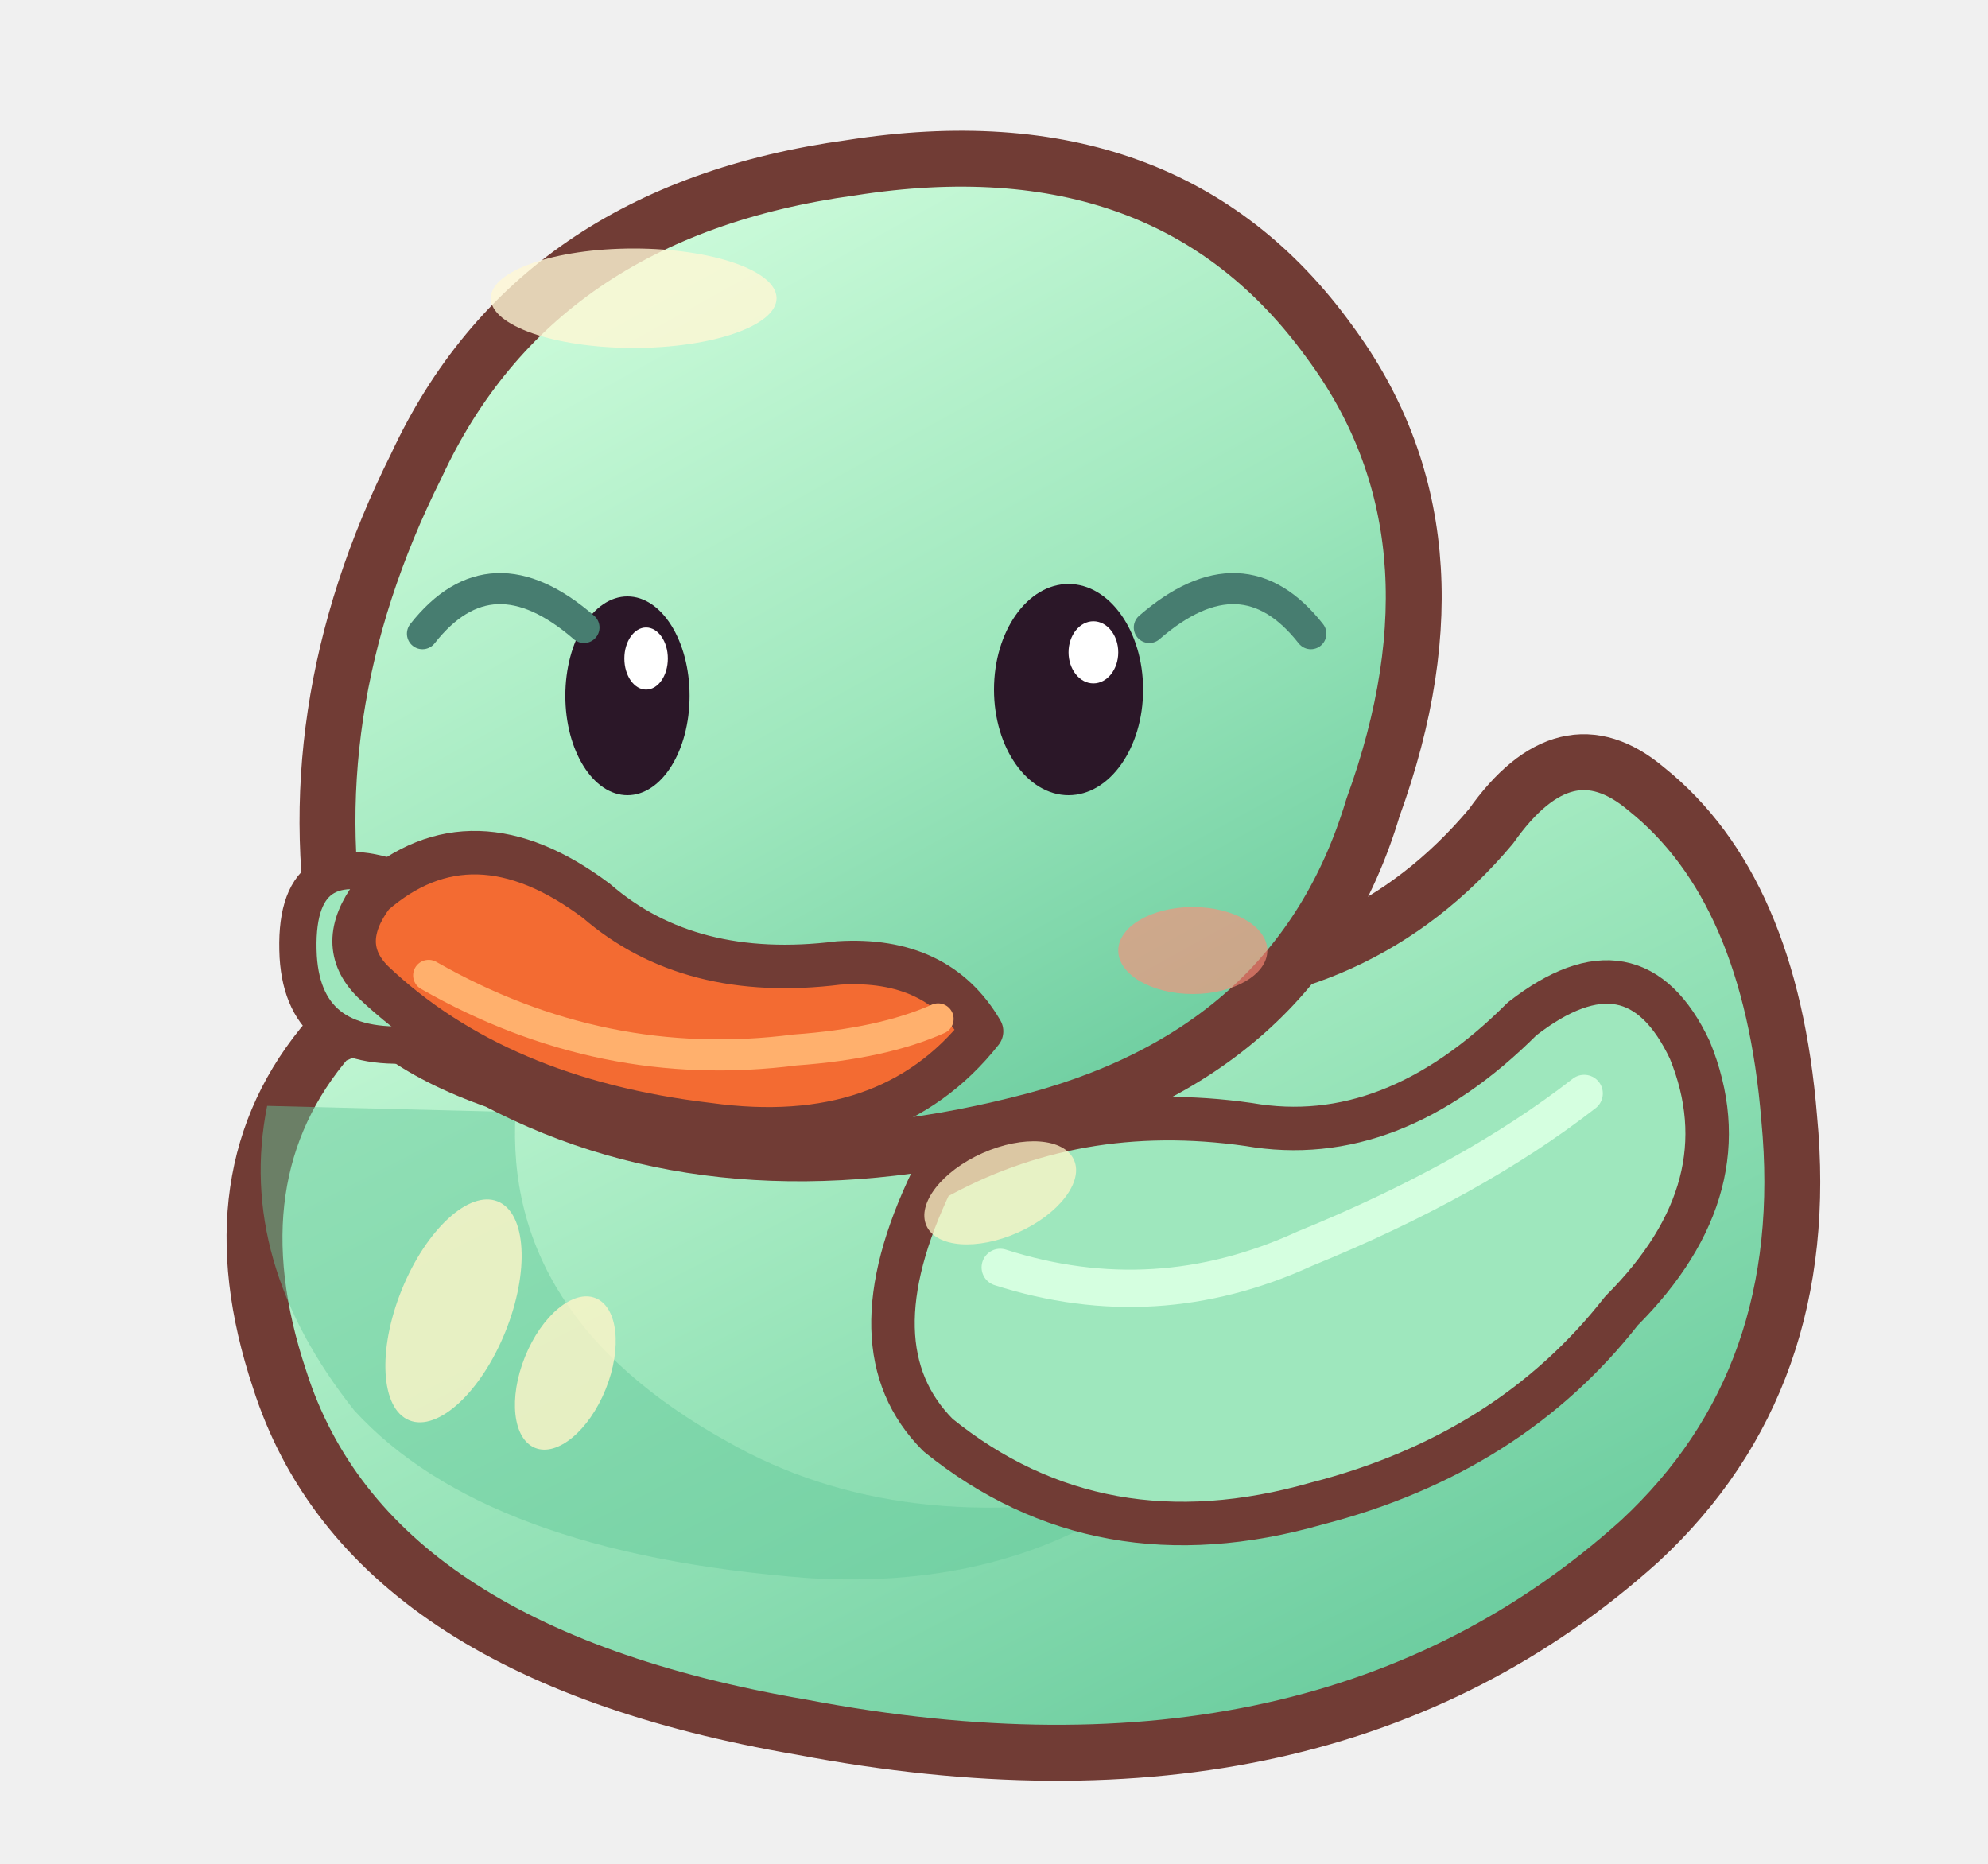
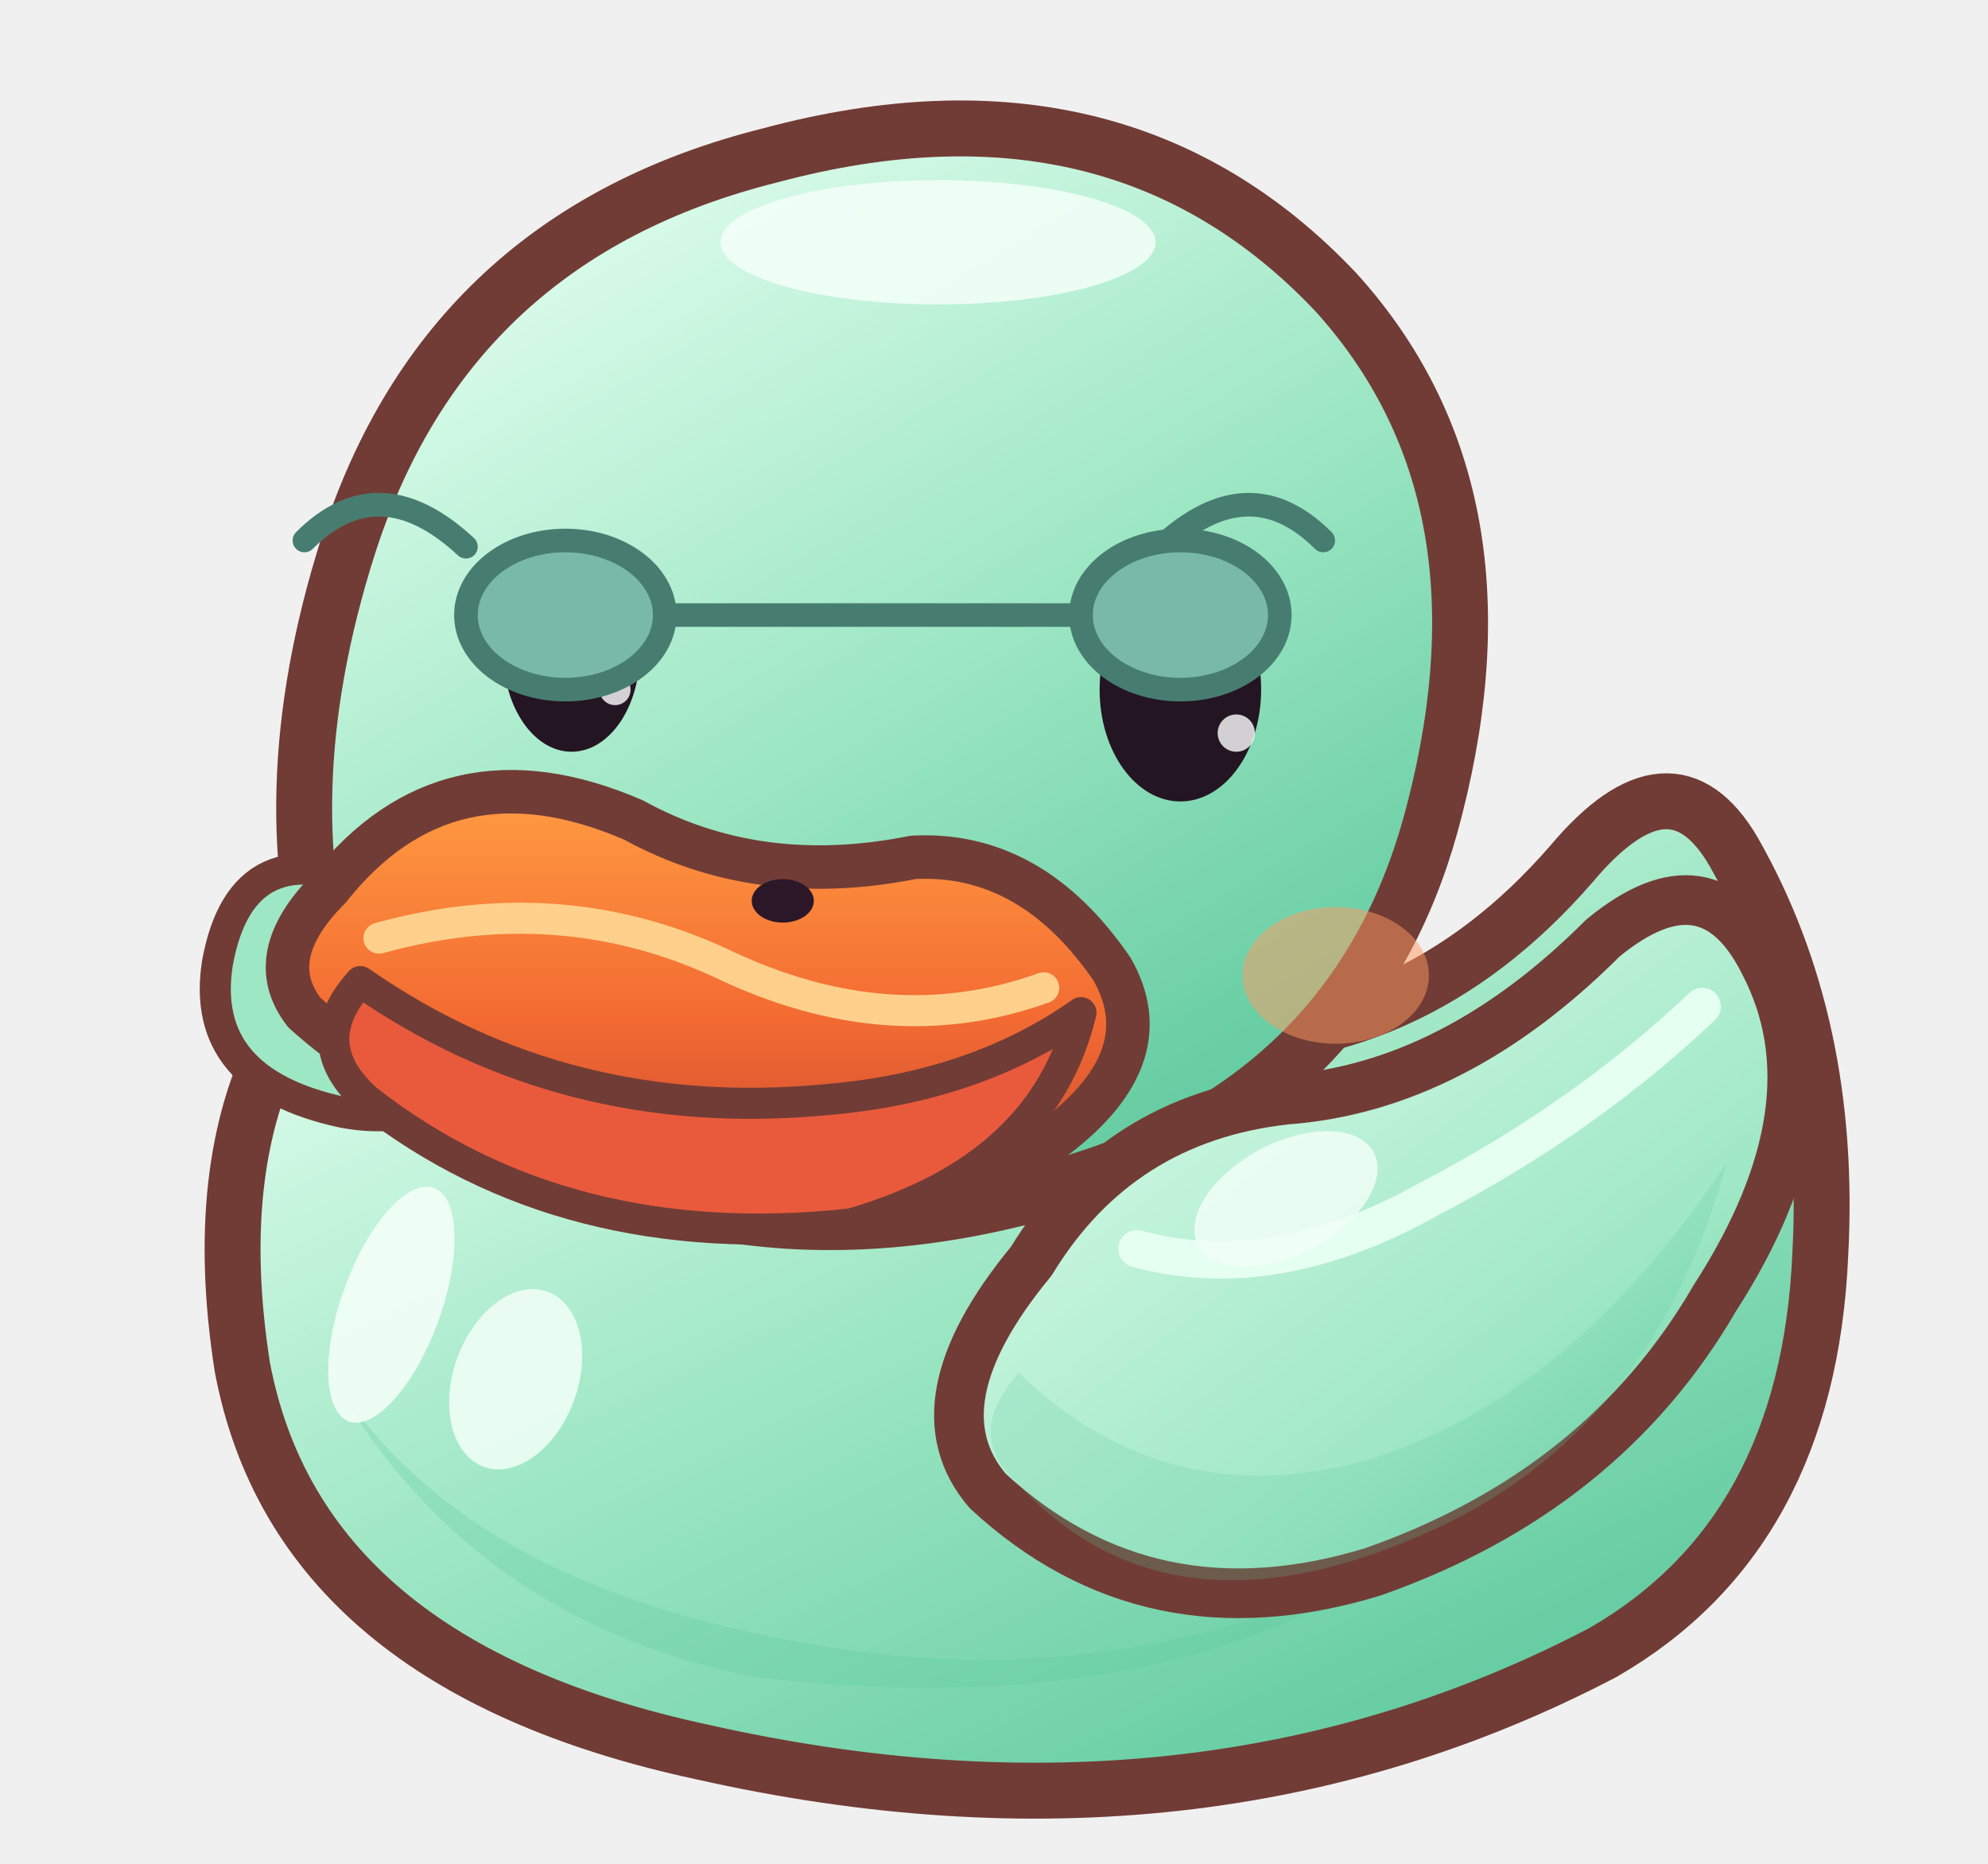
<svg xmlns="http://www.w3.org/2000/svg" viewBox="0 0 320 300">
  <defs>
-     <linearGradient id="body" x1="0" y1="0" x2=".8" y2="1">
-       <stop stop-color="#d5ffe0" />
-       <stop offset=".48" stop-color="#9ee7bd" />
-       <stop offset="1" stop-color="#65c99b" />
+     <linearGradient id="rubber" x1=".12" y1=".05" x2=".82" y2=".96">
+       <stop stop-color="#e5fff1" />
+       <stop offset=".48" stop-color="#9ee7c5" />
+       <stop offset="1" stop-color="#5fc99e" />
    </linearGradient>
-     <linearGradient id="head" x1=".2" y1="0" x2=".8" y2="1">
-       <stop stop-color="#d5ffe0" />
-       <stop offset=".55" stop-color="#9ee7bd" />
-       <stop offset="1" stop-color="#65c99b" />
+     <linearGradient id="head" x1=".18" y1=".02" x2=".78" y2=".96">
+       <stop stop-color="#e5fff1" />
+       <stop offset=".52" stop-color="#9ee7c5" />
+       <stop offset="1" stop-color="#5fc99e" />
+     </linearGradient>
+     <linearGradient id="beak" x1="0" y1="0" x2="0" y2="1">
+       <stop stop-color="#ff9b42" />
+       <stop offset=".55" stop-color="#f36b32" />
+       <stop offset="1" stop-color="#c94732" />
+     </linearGradient>
+     <linearGradient id="wing" x1="0" y1="0" x2=".9" y2="1">
+       <stop stop-color="#e5fff1" />
+       <stop offset=".7" stop-color="#9ee7c5" />
+       <stop offset="1" stop-color="#5fc99e" />
    </linearGradient>
  </defs>
  <g stroke="#713c35" stroke-linejoin="round" stroke-linecap="round">
-     <path d="M53 167Q34 189 45 222Q59 266 129 278Q213 294 264 248Q292 222 288 180Q285 143 265 127Q252 116 240 133Q219 158 185 158L92 150Z" fill="url(#body)" stroke-width="9" />
-     <path d="M43 178Q38 203 57 227Q78 250 130 254Q162 256 184 240Q145 248 117 232Q81 212 83 179Z" fill="#65c99b" stroke="none" opacity=".48" />
-     <path d="M55 155Q47 115 67 75Q86 34 137 27Q188 19 214 55Q237 86 221 130Q209 170 164 181Q116 193 80 174Q60 167 55 155Z" fill="url(#head)" stroke-width="9" />
-     <path d="M65 142Q47 135 48 154Q49 170 68 168Q84 166 91 151" fill="#9ee7bd" stroke-width="6" />
-     <path d="M60 144Q76 130 96 145Q111 158 135 155Q151 154 158 166Q143 185 114 181Q80 177 60 158Q54 152 60 144Z" fill="#f36b32" stroke-width="7" />
-     <path d="M69 157Q97 173 128 169Q142 168 151 164" fill="none" stroke="#ffb06d" stroke-width="5" />
-     <ellipse cx="101" cy="112" rx="10" ry="16" fill="#2b1728" stroke="none" />
-     <ellipse cx="104" cy="106" rx="3.5" ry="5" fill="#fff" stroke="none" />
-     <ellipse cx="172" cy="111" rx="12" ry="17" fill="#2b1728" stroke="none" />
-     <ellipse cx="176" cy="105" rx="4" ry="5" fill="#fff" stroke="none" />
-     <ellipse cx="192" cy="153" rx="12" ry="7" fill="#ff8c79" opacity=".62" stroke="none" />
-     <path d="M150 190Q173 177 201 181Q224 185 245 164Q263 150 272 169Q281 191 261 211Q243 234 212 242Q177 252 151 231Q137 217 150 190Z" fill="#9ee7bd" stroke-width="7" />
-     <path d="M161 204Q186 212 210 201Q237 190 255 176" fill="none" stroke="#d5ffe0" stroke-width="6" />
-     <ellipse cx="102" cy="48" rx="23" ry="8" fill="#fff8d5" opacity=".8" stroke="none" />
-     <ellipse cx="73" cy="211" rx="9" ry="19" transform="rotate(22 73 211)" fill="#fff5c8" opacity=".8" stroke="none" />
-     <ellipse cx="91" cy="221" rx="7" ry="13" transform="rotate(22 91 221)" fill="#fff5c8" opacity=".8" stroke="none" />
-     <ellipse cx="161" cy="192" rx="13" ry="7" transform="rotate(-24 161 192)" fill="#fff5c8" opacity=".75" stroke="none" />
-     <g transform="translate(0 0)">
-       <path d="M94 101q-15-13-26 1" fill="none" stroke="#477d70" stroke-width="5" stroke-linecap="round" />
-       <path d="M185 101q15-13 26 1" fill="none" stroke="#477d70" stroke-width="5" stroke-linecap="round" />
+     <path d="M45 167Q34 188 39 220Q48 268 113 282Q193 300 258 266Q291 247 293 202Q295 165 279 137Q269 120 253 139Q227 169 190 167L95 151Z" fill="url(#rubber)" stroke-width="9" />
+     <path d="M48 211Q65 251 122 263Q181 276 230 248Q190 278 122 270Q70 260 48 211Z" fill="#5fc99e" opacity=".28" stroke="none" />
+     <path d="M54 162Q43 129 56 88Q72 38 124 25Q180 10 215 47Q244 79 231 130Q220 174 177 189Q124 207 82 183Q61 174 54 162Z" fill="url(#head)" stroke-width="9" />
+     <path d="M61 143Q39 133 35 155Q32 174 55 179Q75 183 91 160Q79 166 68 161Z" fill="#9ee7c5" stroke-width="5" />
+     <path d="M53 143Q72 119 102 132Q122 143 147 138Q166 137 179 156Q187 170 170 183Q144 200 105 189Q69 181 49 163Q42 154 53 143Z" fill="url(#beak)" stroke-width="7" />
+     <path d="M58 158Q91 181 133 177Q157 175 174 163Q168 188 137 197Q91 202 59 177Q49 168 58 158Z" fill="#e95a3d" stroke-width="5" />
+     <path d="M61 151Q90 143 116 155Q143 168 168 159" fill="none" stroke="#ffd08b" stroke-width="5" />
+     <ellipse cx="126" cy="145" rx="5" ry="3.5" fill="#2b1728" stroke="none" />
+     <ellipse cx="92" cy="105" rx="11" ry="16" fill="#241522" stroke="none" />
+     <ellipse cx="95" cy="99" rx="4" ry="6" fill="#fff" stroke="none" />
+     <circle cx="99" cy="111" r="2.5" fill="#fff" stroke="none" opacity=".8" />
+     <ellipse cx="190" cy="111" rx="13" ry="18" fill="#241522" stroke="none" />
+     <ellipse cx="194" cy="104" rx="4.5" ry="6" fill="#fff" stroke="none" />
+     <circle cx="199" cy="118" r="3" fill="#fff" stroke="none" opacity=".8" />
+     <ellipse cx="215" cy="157" rx="15" ry="11" fill="#ff9a62" opacity=".5" stroke="none" />
+     <path d="M166 203Q180 180 207 177Q234 175 258 151Q275 137 284 155Q296 178 276 209Q258 240 221 253Q185 264 159 240Q147 226 166 203Z" fill="url(#wing)" stroke-width="8" />
+     <path d="M164 221Q188 244 220 235Q253 225 278 187Q266 231 229 247Q188 265 164 239Q155 231 164 221Z" fill="#5fc99e" opacity=".22" stroke="none" />
+     <path d="M183 201Q205 207 230 193Q255 180 274 162" fill="none" stroke="#e5fff1" stroke-width="6" />
+     <ellipse cx="151" cy="39" rx="35" ry="10" fill="#f3fff8" opacity=".88" stroke="none" />
+     <ellipse cx="63" cy="210" rx="8" ry="20" transform="rotate(20 63 210)" fill="#f3fff8" opacity=".9" stroke="none" />
+     <ellipse cx="83" cy="222" rx="10" ry="15" transform="rotate(20 83 222)" fill="#f3fff8" opacity=".85" stroke="none" />
+     <ellipse cx="207" cy="193" rx="16" ry="9" transform="rotate(-28 207 193)" fill="#f3fff8" opacity=".82" stroke="none" />
+     <g stroke="#477d70" stroke-width="3.8" fill="#78b9a9">
+       <path d="M75 88q-14-13-26-1M187 88q14-13 26-1" fill="none" stroke-linecap="round" />
+       <ellipse cx="91" cy="99" rx="16" ry="12" />
+       <ellipse cx="190" cy="99" rx="16" ry="12" />
+       <path d="M107 99h67" fill="none" />
    </g>
  </g>
</svg>
